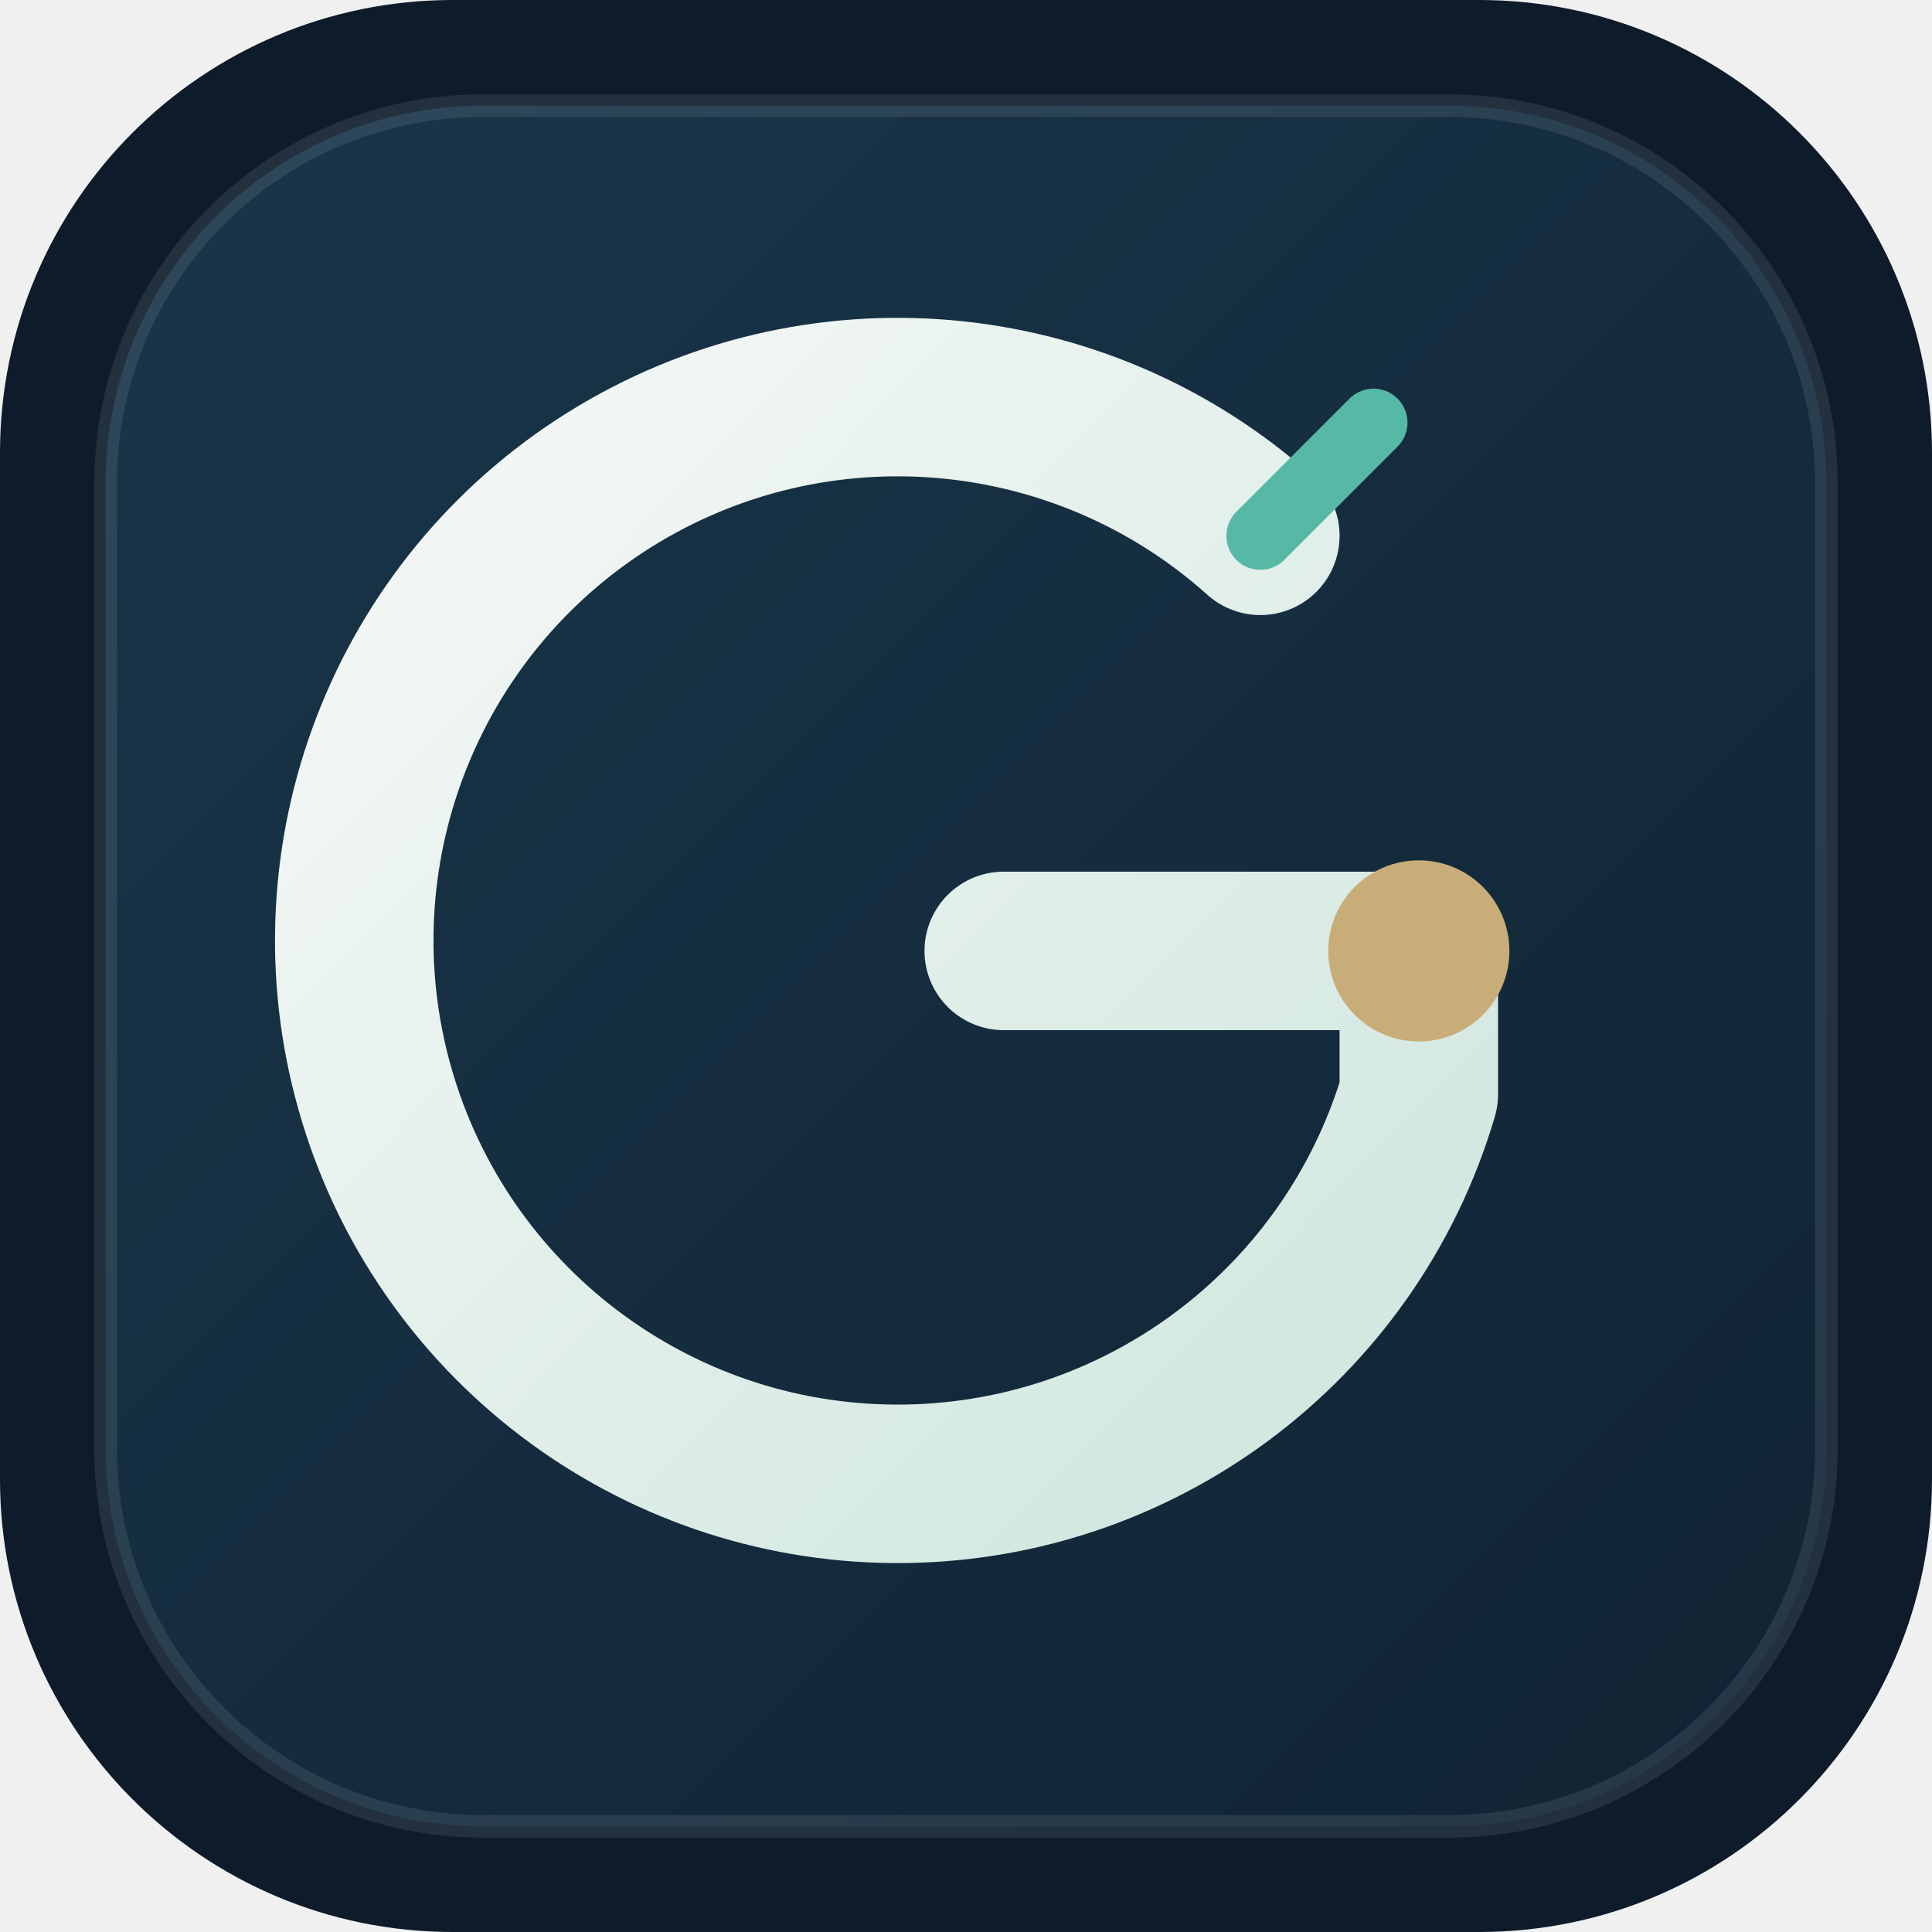
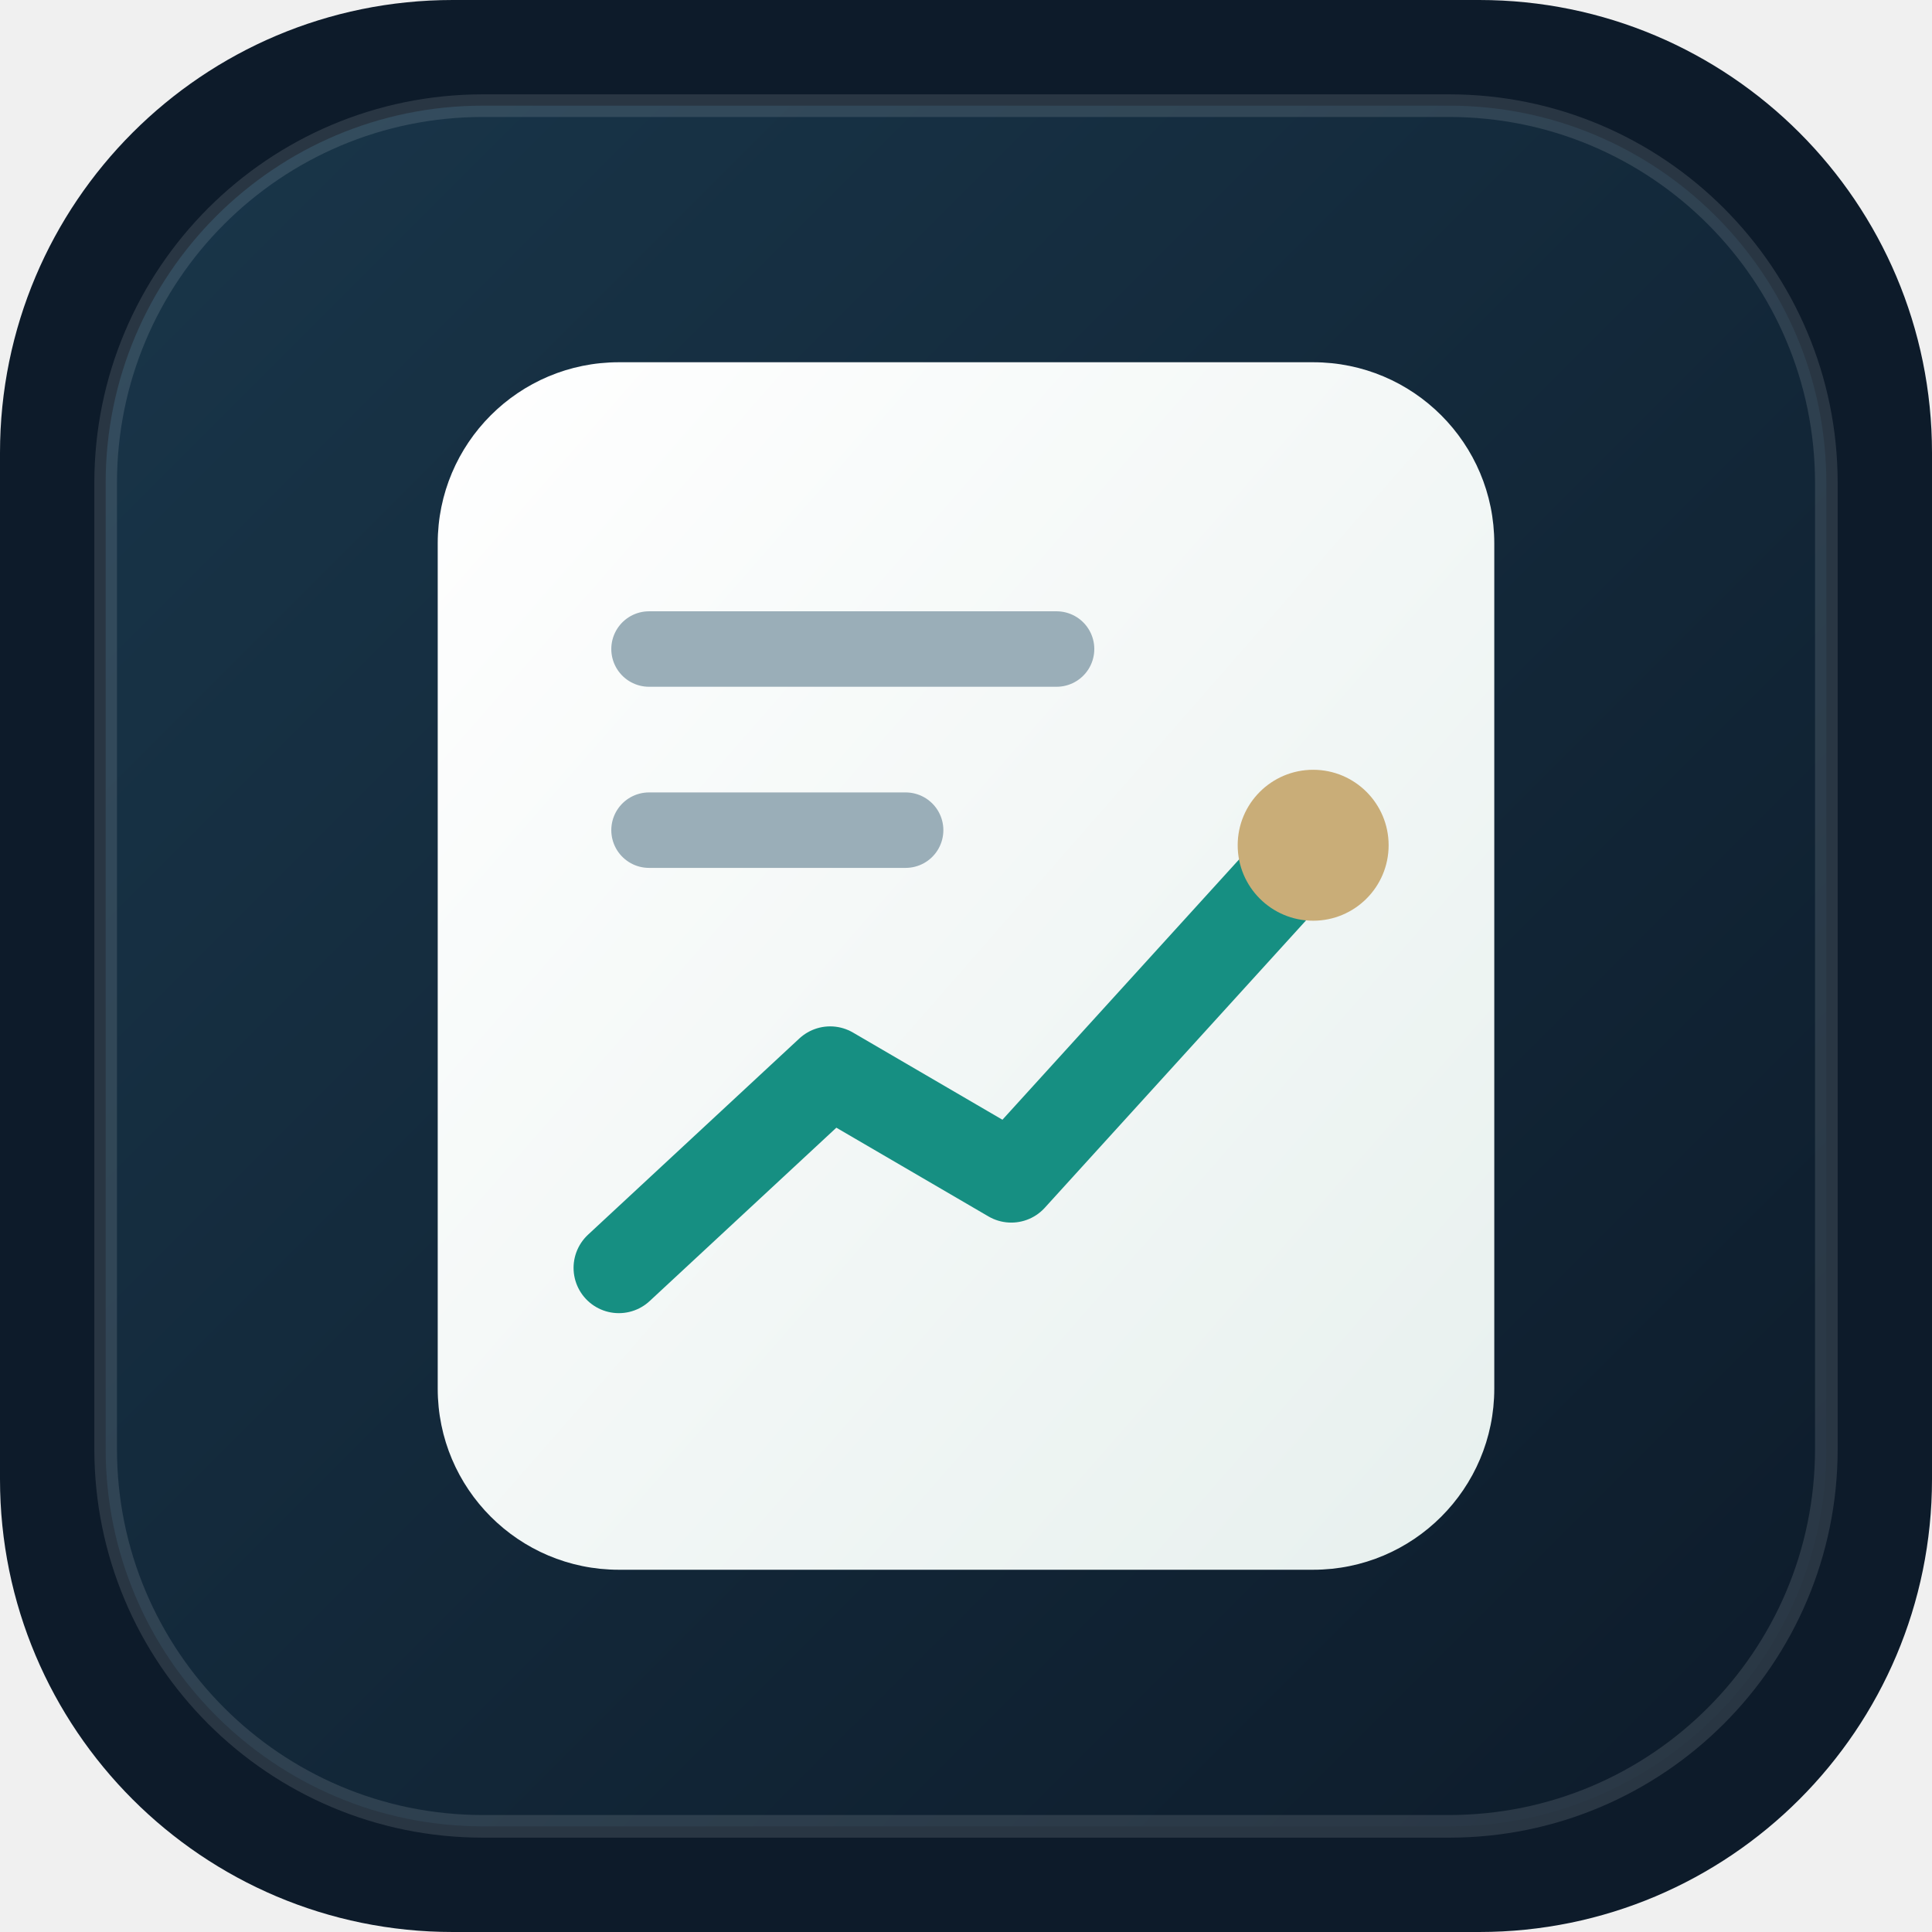
<svg xmlns="http://www.w3.org/2000/svg" viewBox="0 0 128 128" role="img" aria-label="Gestion Compte">
  <defs>
    <linearGradient id="tile" x1="0" y1="0" x2="1" y2="1">
      <stop offset="0" stop-color="#19364a" />
-       <stop offset="1" stop-color="#102333" />
+       <stop offset="1" stop-color="#0d1b2a" />
    </linearGradient>
-     <linearGradient id="stroke" x1="0" y1="0" x2="1" y2="1">
-       <stop offset="0" stop-color="#f5f8f6" />
-       <stop offset="1" stop-color="#cfe6df" />
+     <linearGradient id="paper" x1="0" y1="0" x2="1" y2="1">
+       <stop offset="0" stop-color="#ffffff" />
+       <stop offset="1" stop-color="#e7f0ee" />
    </linearGradient>
  </defs>
  <rect width="128" height="128" rx="30" fill="#0d1b2a" />
-   <rect x="7" y="7" width="114" height="114" rx="25" fill="url(#tile)" stroke="#ffffff" stroke-opacity=".09" stroke-width="1.5" />
-   <path d="M83.5 35.5A36 36 0 1 0 94 72.5V63H66.5" fill="none" stroke="url(#stroke)" stroke-width="10.5" stroke-linecap="round" stroke-linejoin="round" />
-   <circle cx="94" cy="63" r="6" fill="#c9ad78" />
-   <path d="M83.5 35.5l7.5-7.5" fill="none" stroke="#55b9a5" stroke-width="4.5" stroke-linecap="round" />
+   <rect x="7" y="7" width="114" height="114" rx="25" fill="url(#tile)" stroke="#ffffff" stroke-opacity=".12" stroke-width="1.5" />
+   <rect x="29" y="24" width="70" height="80" rx="12" fill="url(#paper)" />
+   <path d="M43 43h27M43 55h17" stroke="#9aaeb8" stroke-width="5" stroke-linecap="round" />
+   <path d="M41 84l14-13 12 7 20-22" fill="none" stroke="#168f82" stroke-width="6" stroke-linecap="round" stroke-linejoin="round" />
+   <circle cx="87" cy="56" r="5" fill="#c9ad78" />
</svg>
